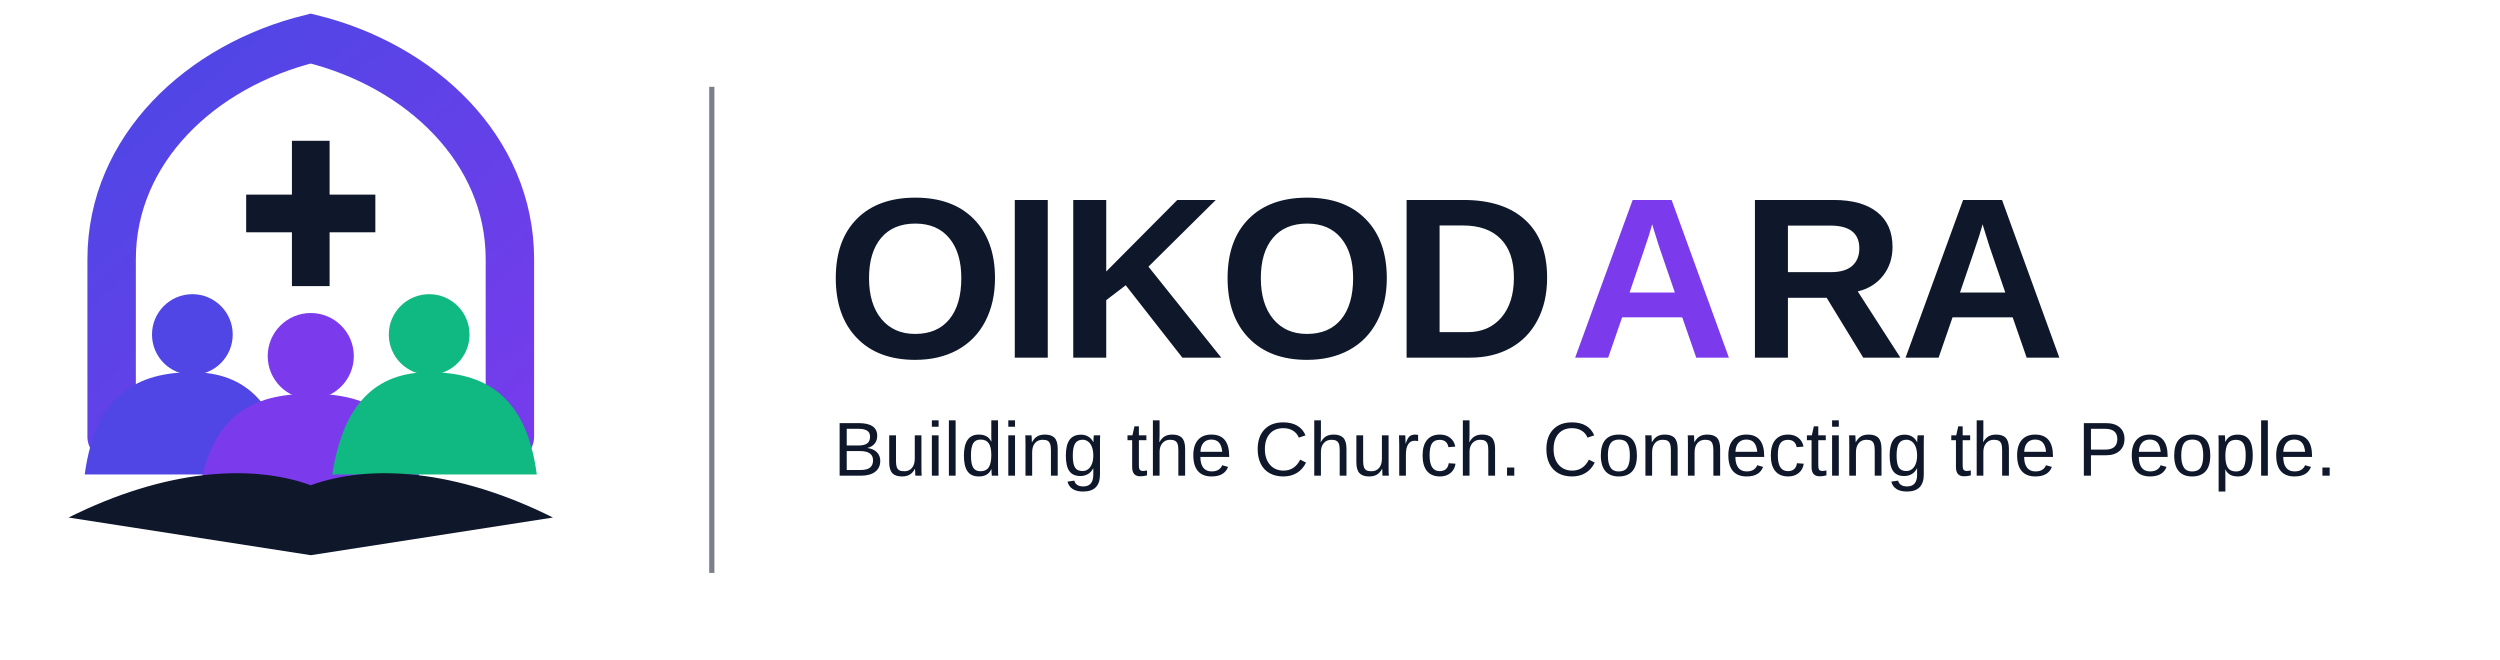
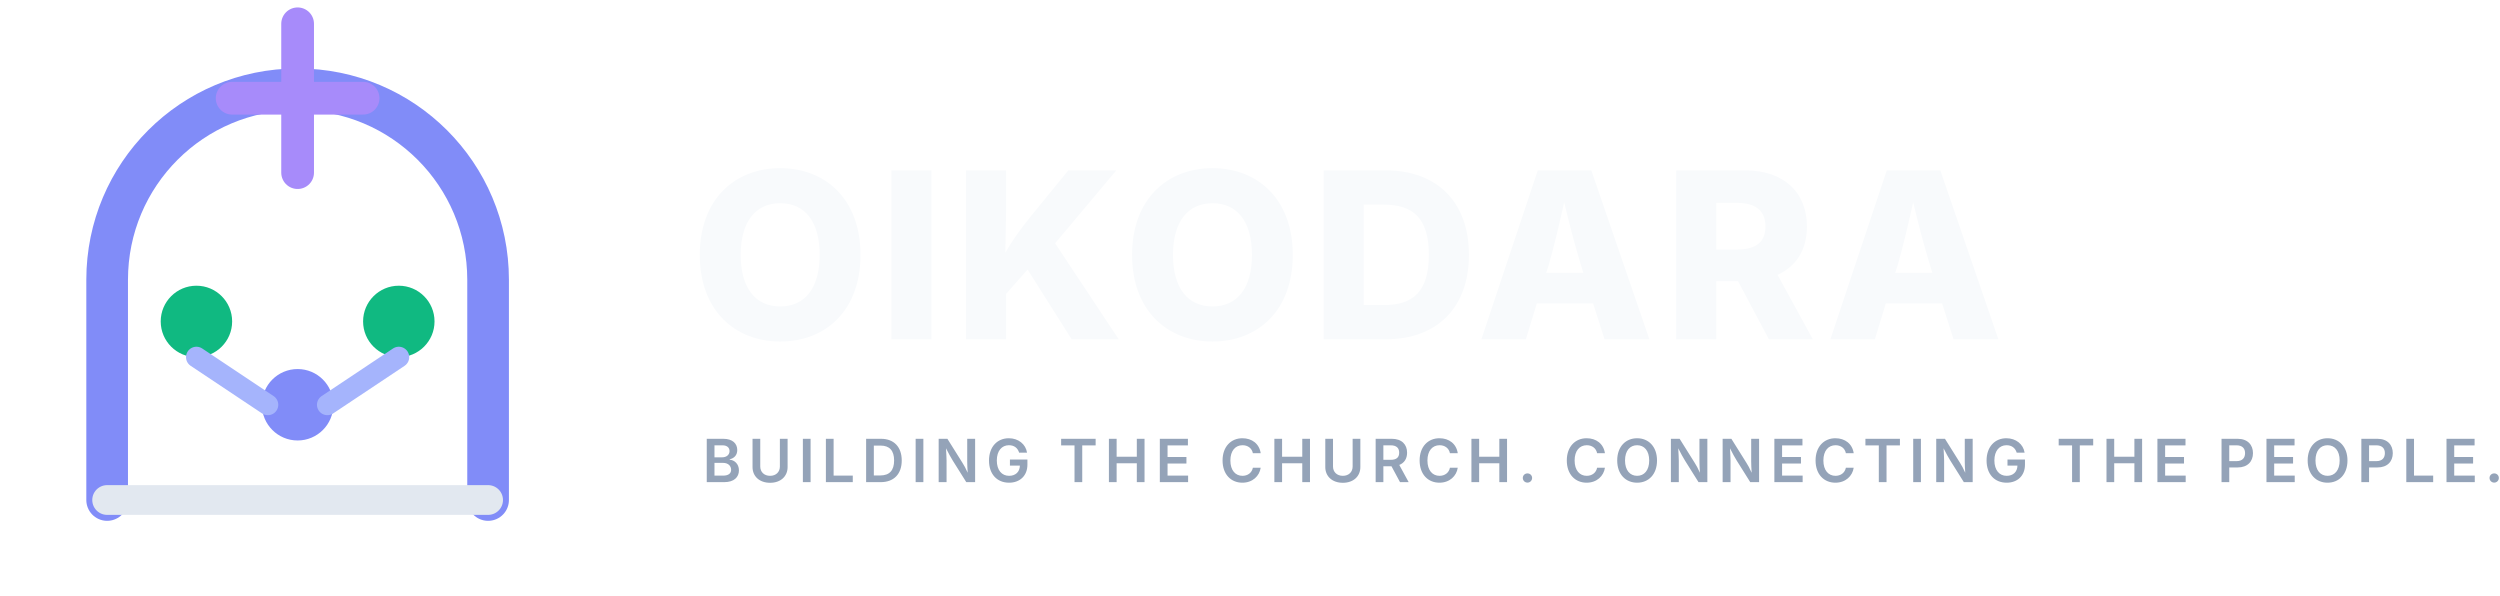
- <svg xmlns="http://www.w3.org/2000/svg" width="720" height="190" viewBox="0 0 720 190" fill="none">
-   <defs>
-     <linearGradient id="arch" x1="18" y1="10" x2="150" y2="160" gradientUnits="userSpaceOnUse">
-       <stop stop-color="#4F46E5" />
-       <stop offset=".55" stop-color="#7C3AED" />
-       <stop offset="1" stop-color="#312E81" />
-     </linearGradient>
-     <linearGradient id="people" x1="20" y1="100" x2="150" y2="160" gradientUnits="userSpaceOnUse">
-       <stop stop-color="#4F46E5" />
-       <stop offset=".5" stop-color="#7C3AED" />
-       <stop offset="1" stop-color="#10B981" />
-     </linearGradient>
-   </defs>
-   <g transform="translate(12 8) scale(1.55)">
-     <path d="M13 76V43C13 22.6 29.6 7 50 2C70.4 7 87 22.6 87 43V76" stroke="url(#arch)" stroke-width="9" stroke-linecap="round" />
-     <path d="M50 21V48M38 34.5H62" stroke="#0F172A" stroke-width="7" />
-     <circle cx="28" cy="57" r="7.5" fill="#4F46E5" />
-     <circle cx="50" cy="61" r="8" fill="#7C3AED" />
-     <circle cx="72" cy="57" r="7.5" fill="#10B981" />
-     <path d="M8 83C10 68 18 64 28 64C38 64 44 70 46 83H8Z" fill="#4F46E5" />
-     <path d="M29 88C31 72 39 68 50 68C61 68 69 72 71 88H29Z" fill="#7C3AED" />
-     <path d="M54 83C56 70 62 64 72 64C82 64 90 68 92 83H54Z" fill="#10B981" />
-     <path d="M5 91C23 82 39 81 50 85C61 81 77 82 95 91L50 98L5 91Z" fill="#0F172A" />
-   </g>
-   <path d="M205 25V165" stroke="#0F172A" stroke-opacity=".55" stroke-width="1.5" />
-   <text x="238" y="103" font-family="Plus Jakarta Sans,Arial,sans-serif" font-size="66" font-weight="800" letter-spacing="-1.5" fill="#0F172A">OIKOD</text>
-   <text x="452" y="103" font-family="Plus Jakarta Sans,Arial,sans-serif" font-size="66" font-weight="800" fill="#7C3AED">A</text>
-   <text x="501" y="103" font-family="Plus Jakarta Sans,Arial,sans-serif" font-size="66" font-weight="800" letter-spacing="-1.5" fill="#0F172A">RA</text>
-   <text x="240" y="137" font-family="Plus Jakarta Sans,Arial,sans-serif" font-size="22" font-weight="500" fill="#0F172A">Building the Church. Connecting the People.</text>
+ <svg xmlns="http://www.w3.org/2000/svg" width="420" height="100" viewBox="0 0 420 100" fill="none">
+   <path d="M18 84V47C18 29.3 32.3 15 50 15C67.7 15 82 29.3 82 47V84" stroke="#818CF8" stroke-width="7" stroke-linecap="round" />
+   <path d="M50 4V29M39 16.5H61" stroke="#A78BFA" stroke-width="5.5" stroke-linecap="round" />
+   <path d="M18 84H82" stroke="#E2E8F0" stroke-width="5" stroke-linecap="round" />
+   <circle cx="33" cy="54" r="6" fill="#10B981" />
+   <circle cx="67" cy="54" r="6" fill="#10B981" />
+   <circle cx="50" cy="68" r="6" fill="#818CF8" />
+   <path d="M33 60L45 68M67 60L55 68" stroke="#A5B4FC" stroke-width="3.5" stroke-linecap="round" />
+   <text x="116" y="57" font-family="Plus Jakarta Sans, Inter, sans-serif" font-size="39" font-weight="800" letter-spacing="1.4" fill="#F8FAFC">OIKODARA</text>
+   <text x="118" y="81" font-family="Plus Jakarta Sans, Inter, sans-serif" font-size="10" font-weight="600" letter-spacing="1.1" fill="#94A3B8">BUILDING THE CHURCH. CONNECTING THE PEOPLE.</text>
</svg>
